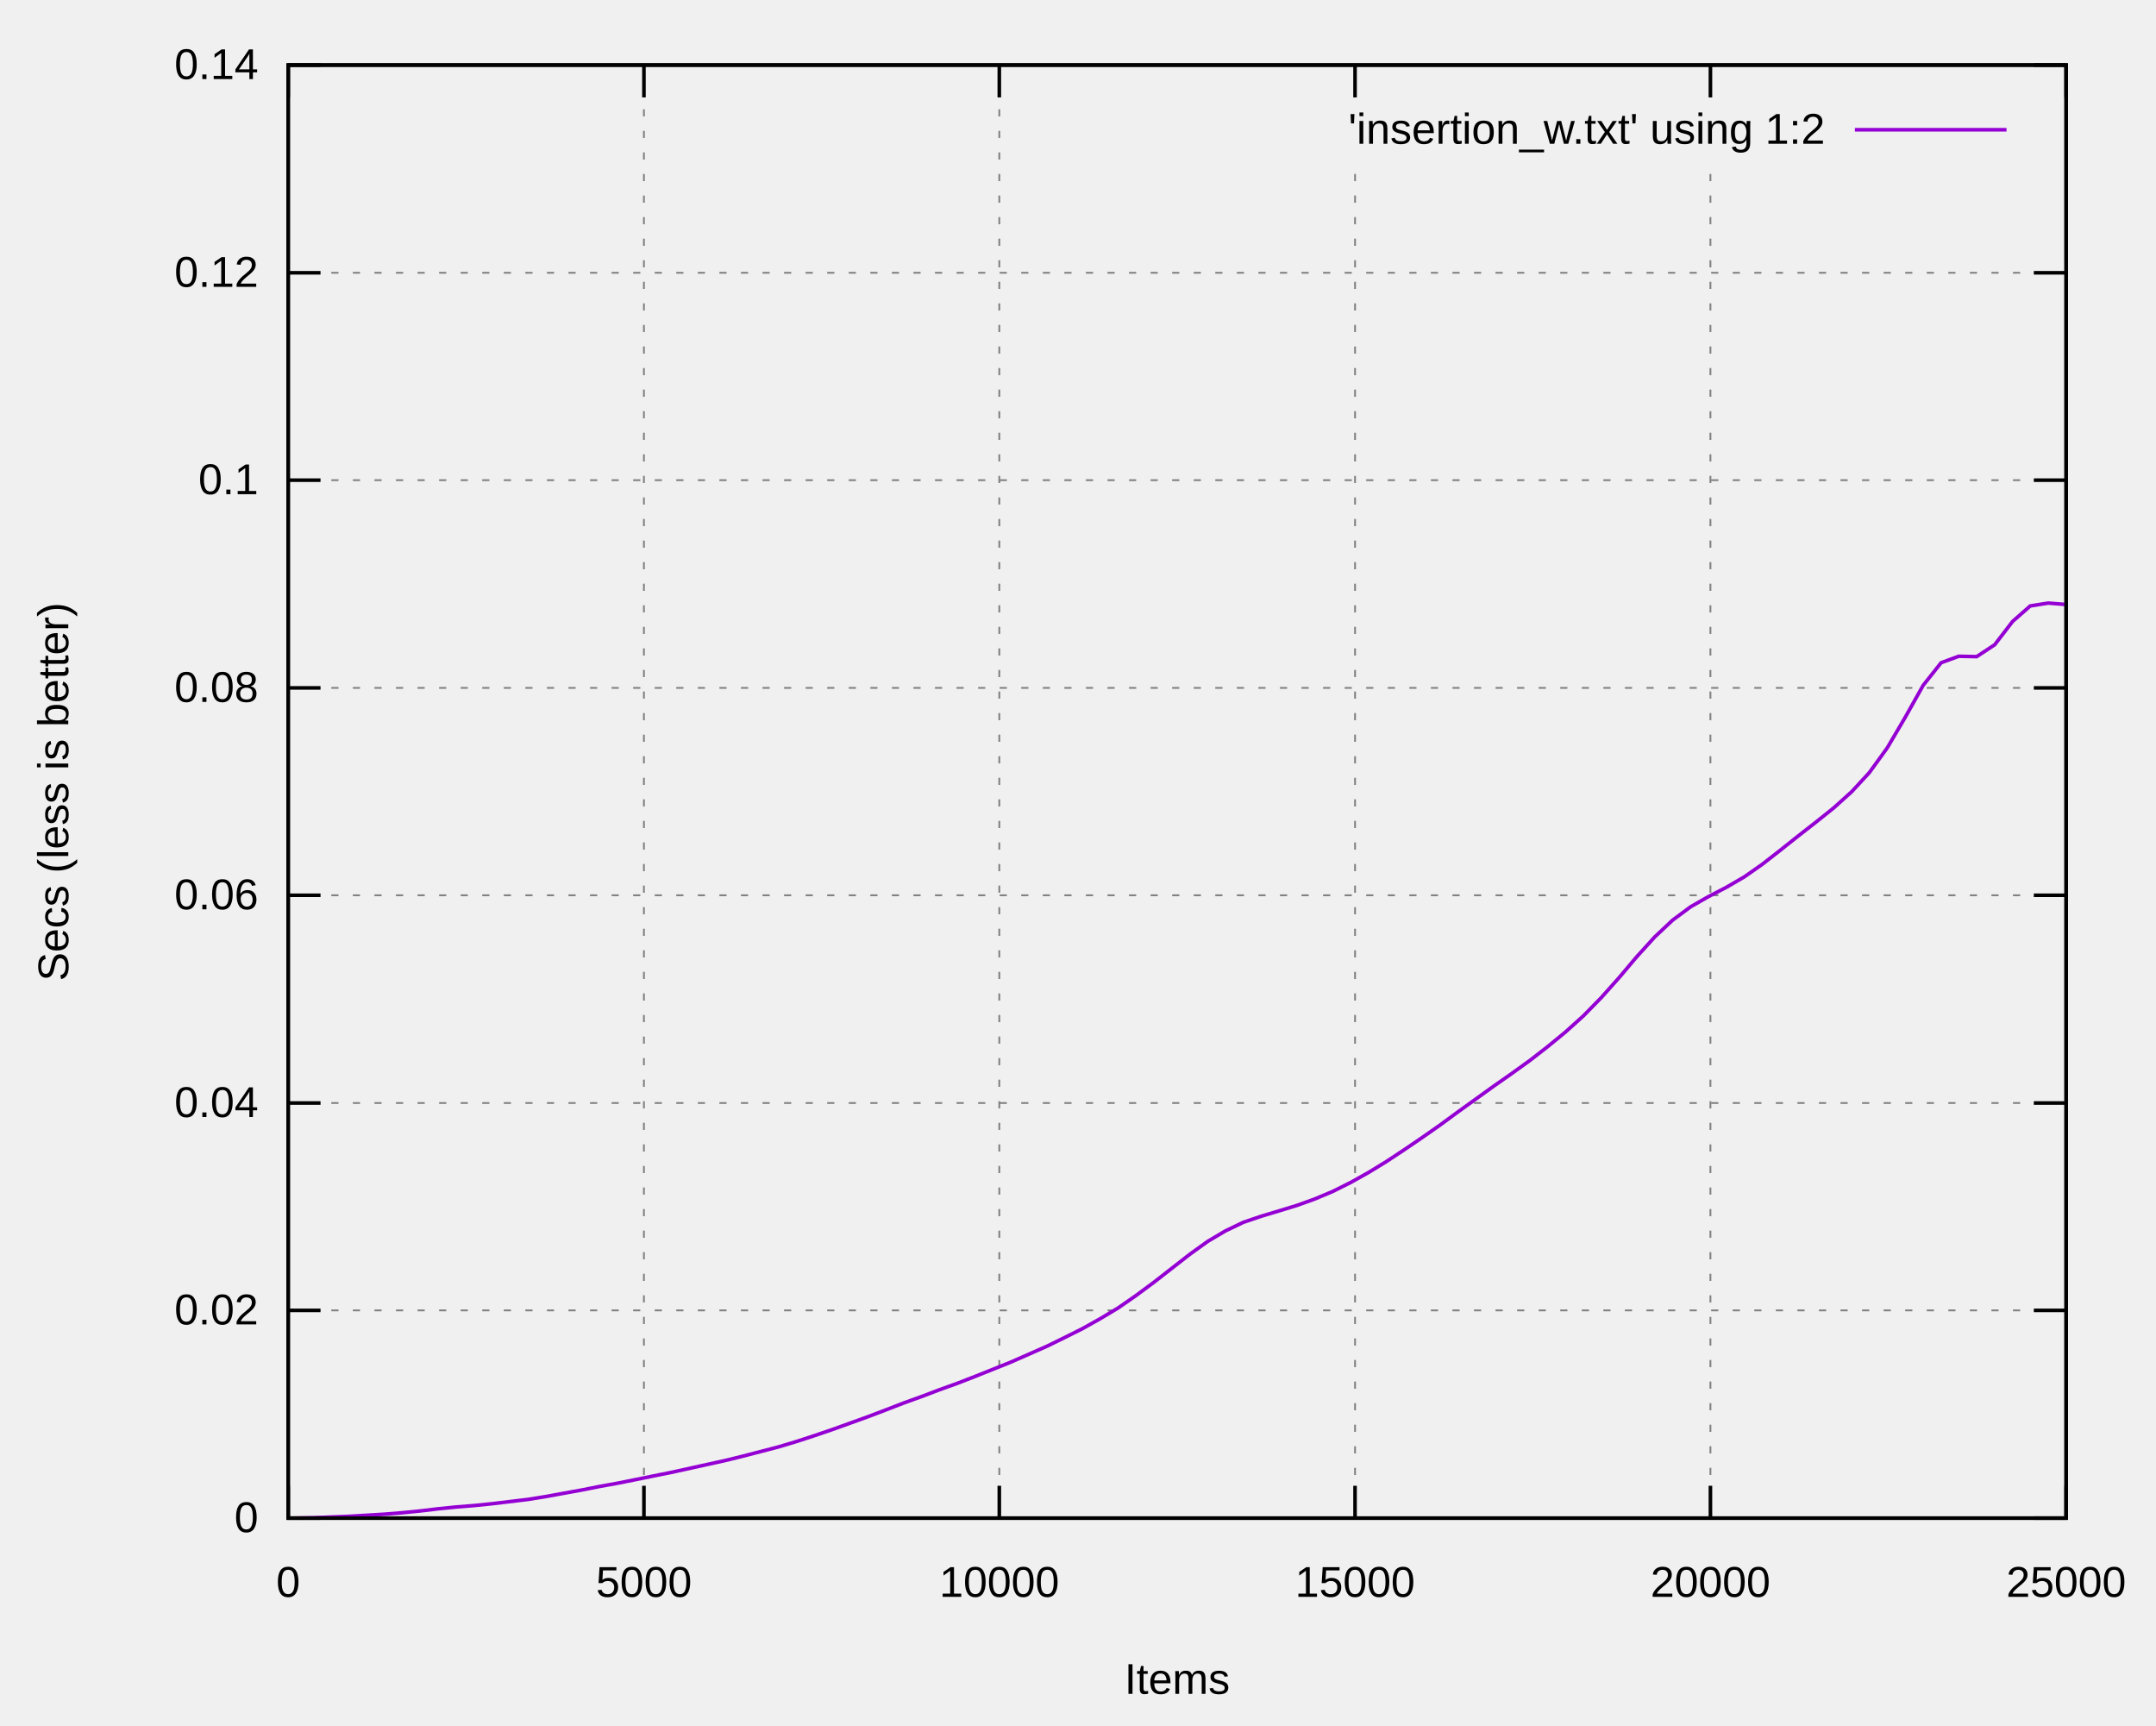
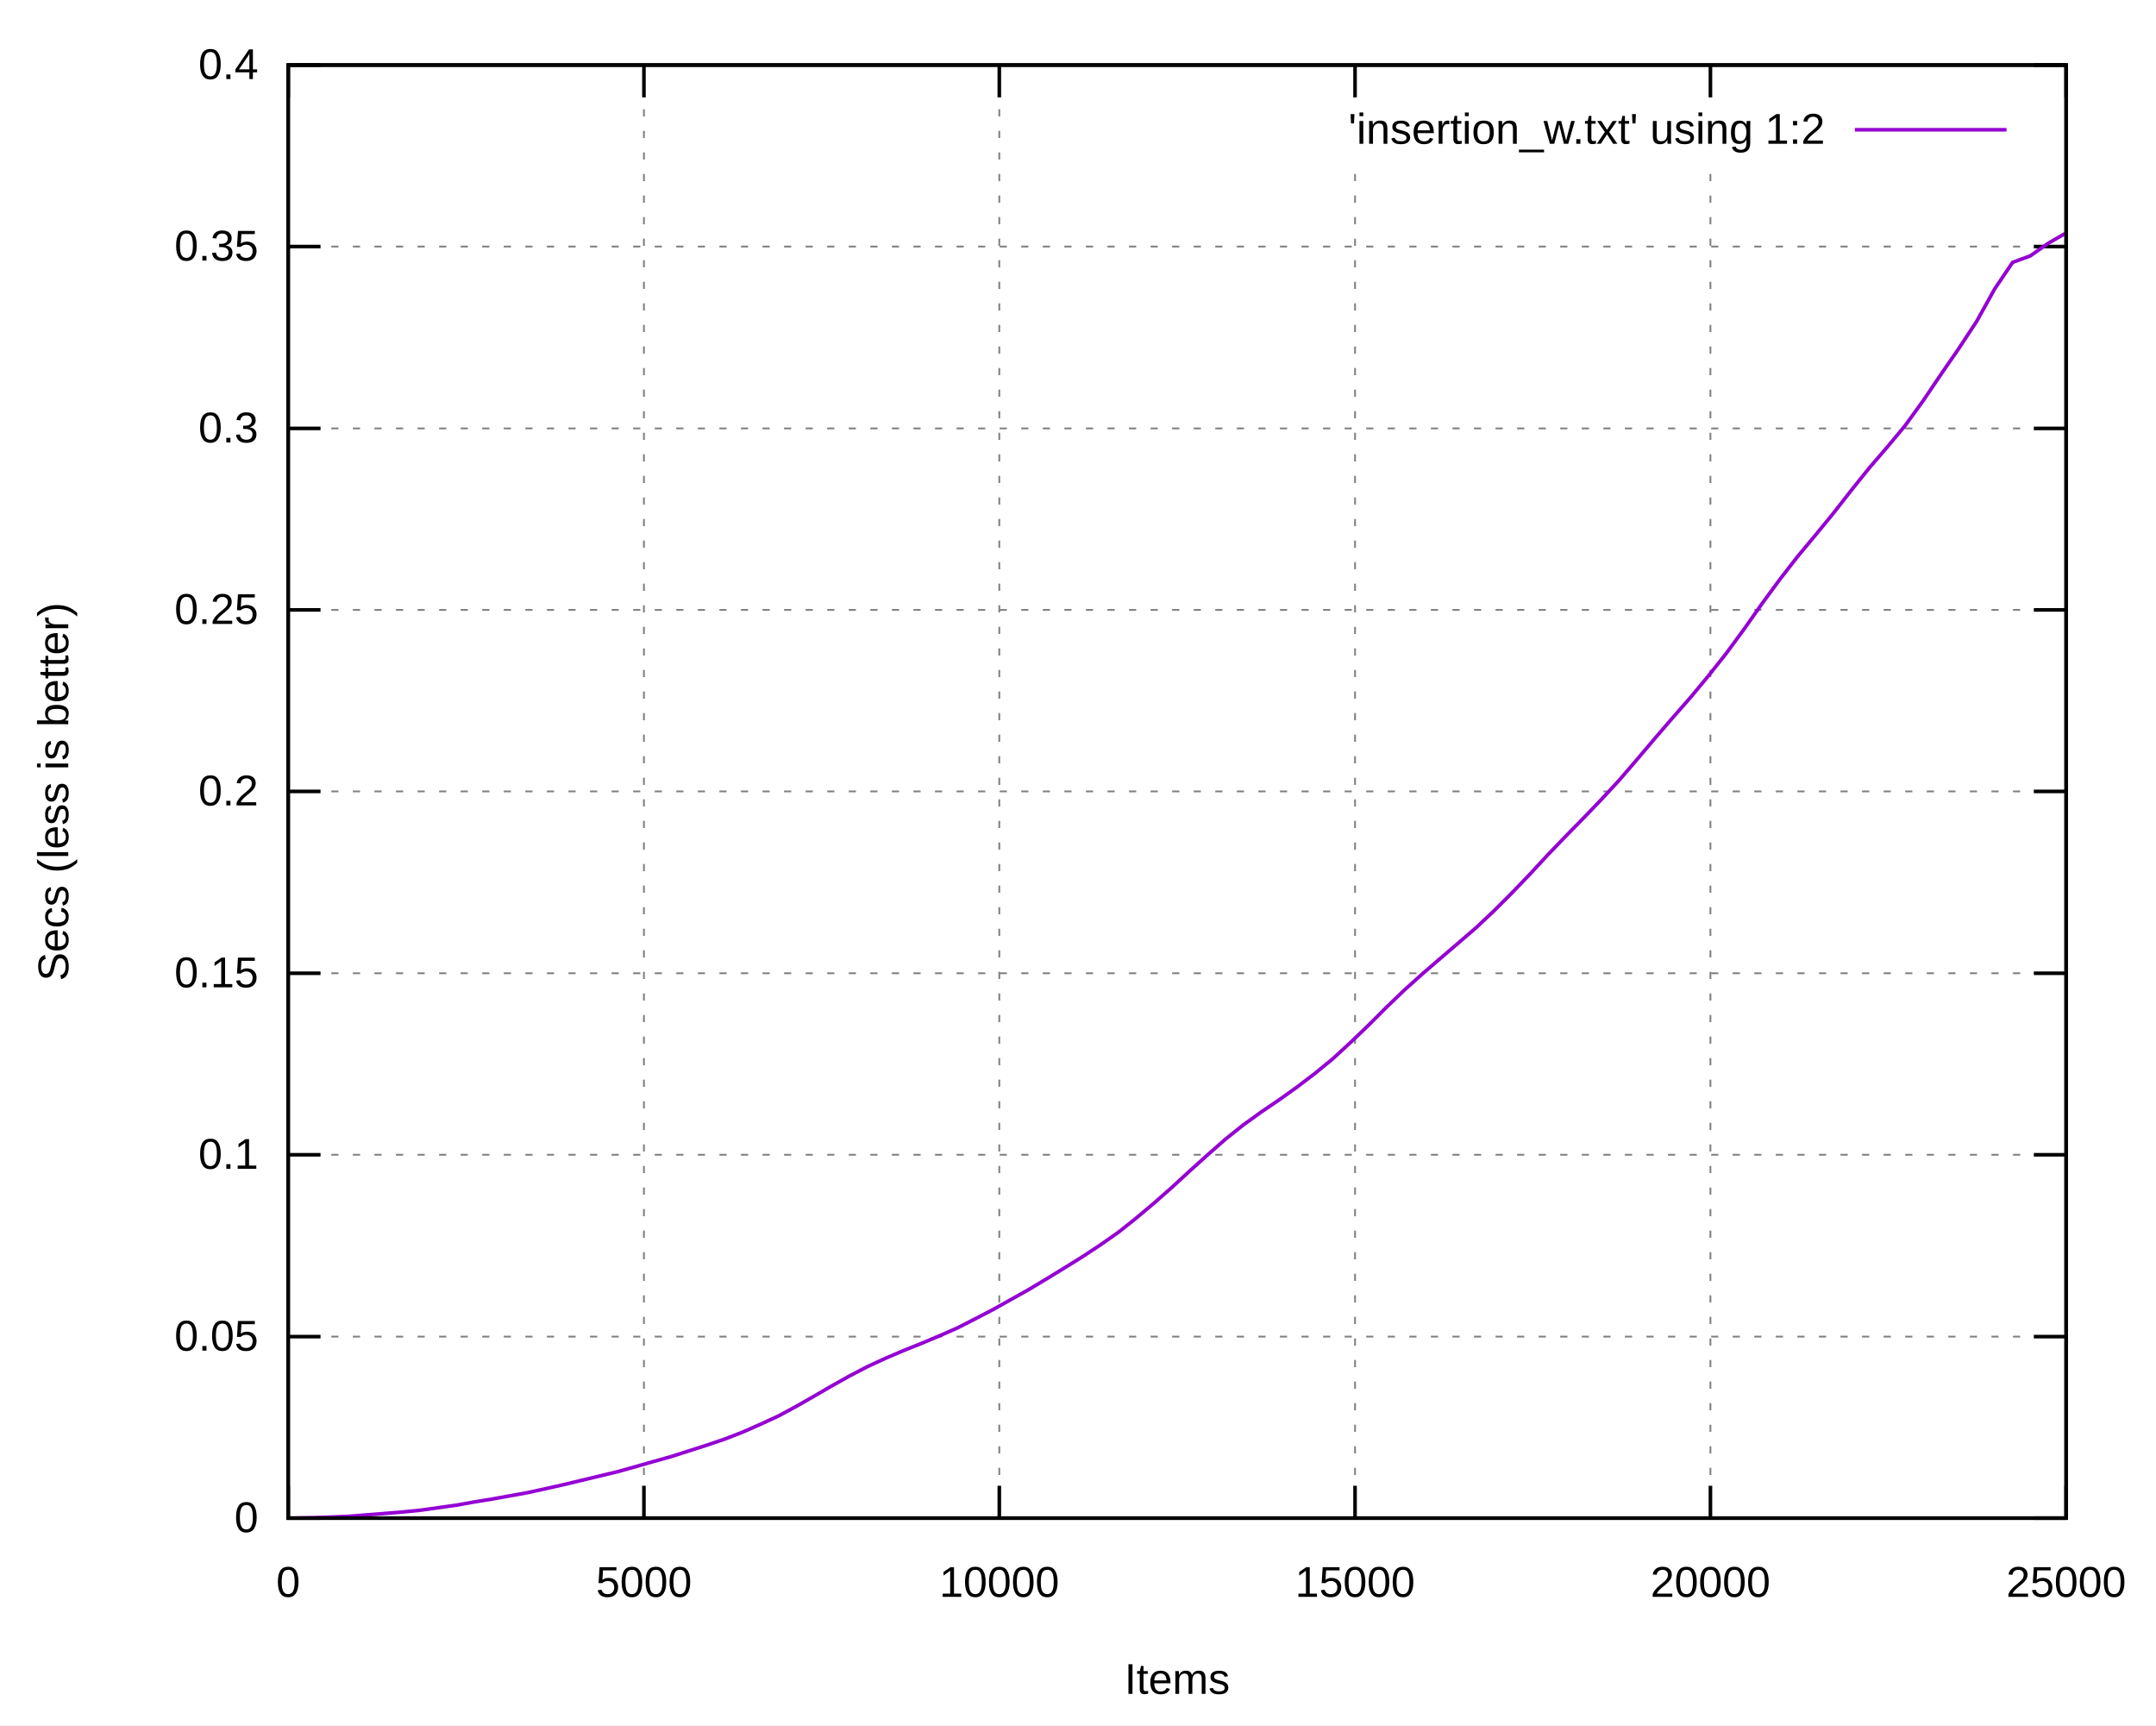
<svg xmlns="http://www.w3.org/2000/svg" xmlns:xlink="http://www.w3.org/1999/xlink" width="600" height="480" viewBox="0 0 600 480">
  <g id="gnuplot_canvas">
-     <rect x="0" y="0" width="600" height="480" fill="none" />
+     <rect x="0" y="0" width="600" height="480" fill="#ffffff" />
    <defs>
      <circle id="gpDot" r="0.5" stroke-width="0.5" stroke="currentColor" />
      <path id="gpPt0" stroke-width="0.222" stroke="currentColor" d="M-1,0 h2 M0,-1 v2" />
      <path id="gpPt1" stroke-width="0.222" stroke="currentColor" d="M-1,-1 L1,1 M1,-1 L-1,1" />
      <path id="gpPt2" stroke-width="0.222" stroke="currentColor" d="M-1,0 L1,0 M0,-1 L0,1 M-1,-1 L1,1 M-1,1 L1,-1" />
      <rect id="gpPt3" stroke-width="0.222" stroke="currentColor" x="-1" y="-1" width="2" height="2" />
      <rect id="gpPt4" stroke-width="0.222" stroke="currentColor" fill="currentColor" x="-1" y="-1" width="2" height="2" />
      <circle id="gpPt5" stroke-width="0.222" stroke="currentColor" cx="0" cy="0" r="1" />
      <use xlink:href="#gpPt5" id="gpPt6" fill="currentColor" stroke="none" />
      <path id="gpPt7" stroke-width="0.222" stroke="currentColor" d="M0,-1.33 L-1.33,0.67 L1.33,0.67 z" />
      <use xlink:href="#gpPt7" id="gpPt8" fill="currentColor" stroke="none" />
      <use xlink:href="#gpPt7" id="gpPt9" stroke="currentColor" transform="rotate(180)" />
      <use xlink:href="#gpPt9" id="gpPt10" fill="currentColor" stroke="none" />
      <use xlink:href="#gpPt3" id="gpPt11" stroke="currentColor" transform="rotate(45)" />
      <use xlink:href="#gpPt11" id="gpPt12" fill="currentColor" stroke="none" />
      <path id="gpPt13" stroke-width="0.222" stroke="currentColor" d="M0,1.330 L1.265,0.411 L0.782,-1.067 L-0.782,-1.076 L-1.265,0.411 z" />
      <use xlink:href="#gpPt13" id="gpPt14" fill="currentColor" stroke="none" />
      <filter id="textbox" filterUnits="objectBoundingBox" x="0" y="0" height="1" width="1">
-         <feFlood flood-color="white" flood-opacity="1" result="bgnd" />
+         <feFlood flood-color="#FFFFFF" flood-opacity="1" result="bgnd" />
        <feComposite in="SourceGraphic" in2="bgnd" operator="atop" />
      </filter>
      <filter id="greybox" filterUnits="objectBoundingBox" x="0" y="0" height="1" width="1">
        <feFlood flood-color="lightgrey" flood-opacity="1" result="grey" />
        <feComposite in="SourceGraphic" in2="grey" operator="atop" />
      </filter>
    </defs>
-     <g fill="none" color="white" stroke="black" stroke-width="1.00" stroke-linecap="butt" stroke-linejoin="miter">
+     <g fill="none" color="#FFFFFF" stroke="black" stroke-width="1.00" stroke-linecap="butt" stroke-linejoin="miter">
</g>
    <g fill="none" color="black" stroke="currentColor" stroke-width="1.00" stroke-linecap="butt" stroke-linejoin="miter">
</g>
    <g fill="none" color="black" stroke="black" stroke-width="0.50" stroke-linecap="butt" stroke-linejoin="miter">
</g>
    <g fill="none" color="gray" stroke="currentColor" stroke-width="0.50" stroke-linecap="butt" stroke-linejoin="miter">
      <path stroke="gray" stroke-dasharray="2,4" class="gridline" d="M80.2,422.4 L575.0,422.4  " />
    </g>
    <g fill="none" color="gray" stroke="gray" stroke-width="1.00" stroke-linecap="butt" stroke-linejoin="miter">
</g>
    <g fill="none" color="black" stroke="currentColor" stroke-width="1.00" stroke-linecap="butt" stroke-linejoin="miter">
      <path stroke="black" d="M80.2,422.4 L89.2,422.4 M575.0,422.4 L566.0,422.4  " />
      <g transform="translate(71.9,426.3)" stroke="none" fill="black" font-family="Arial" font-size="12.00" text-anchor="end">
        <text>
          <tspan font-family="Arial"> 0</tspan>
        </text>
      </g>
    </g>
    <g fill="none" color="black" stroke="currentColor" stroke-width="1.00" stroke-linecap="butt" stroke-linejoin="miter">
</g>
    <g fill="none" color="black" stroke="black" stroke-width="0.50" stroke-linecap="butt" stroke-linejoin="miter">
</g>
    <g fill="none" color="gray" stroke="currentColor" stroke-width="0.50" stroke-linecap="butt" stroke-linejoin="miter">
-       <path stroke="gray" stroke-dasharray="2,4" class="gridline" d="M80.2,364.6 L575.0,364.6  " />
-     </g>
-     <g fill="none" color="gray" stroke="gray" stroke-width="1.00" stroke-linecap="butt" stroke-linejoin="miter">
- </g>
-     <g fill="none" color="black" stroke="currentColor" stroke-width="1.00" stroke-linecap="butt" stroke-linejoin="miter">
-       <path stroke="black" d="M80.2,364.6 L89.2,364.6 M575.0,364.6 L566.0,364.6  " />
-       <g transform="translate(71.9,368.5)" stroke="none" fill="black" font-family="Arial" font-size="12.00" text-anchor="end">
-         <text>
-           <tspan font-family="Arial"> 0.02</tspan>
-         </text>
-       </g>
-     </g>
-     <g fill="none" color="black" stroke="currentColor" stroke-width="1.00" stroke-linecap="butt" stroke-linejoin="miter">
- </g>
-     <g fill="none" color="black" stroke="black" stroke-width="0.50" stroke-linecap="butt" stroke-linejoin="miter">
- </g>
-     <g fill="none" color="gray" stroke="currentColor" stroke-width="0.50" stroke-linecap="butt" stroke-linejoin="miter">
-       <path stroke="gray" stroke-dasharray="2,4" class="gridline" d="M80.2,306.9 L575.0,306.9  " />
-     </g>
-     <g fill="none" color="gray" stroke="gray" stroke-width="1.00" stroke-linecap="butt" stroke-linejoin="miter">
- </g>
-     <g fill="none" color="black" stroke="currentColor" stroke-width="1.00" stroke-linecap="butt" stroke-linejoin="miter">
-       <path stroke="black" d="M80.2,306.9 L89.2,306.9 M575.0,306.9 L566.0,306.9  " />
-       <g transform="translate(71.9,310.8)" stroke="none" fill="black" font-family="Arial" font-size="12.00" text-anchor="end">
-         <text>
-           <tspan font-family="Arial"> 0.04</tspan>
-         </text>
-       </g>
-     </g>
-     <g fill="none" color="black" stroke="currentColor" stroke-width="1.00" stroke-linecap="butt" stroke-linejoin="miter">
- </g>
-     <g fill="none" color="black" stroke="black" stroke-width="0.50" stroke-linecap="butt" stroke-linejoin="miter">
- </g>
-     <g fill="none" color="gray" stroke="currentColor" stroke-width="0.50" stroke-linecap="butt" stroke-linejoin="miter">
-       <path stroke="gray" stroke-dasharray="2,4" class="gridline" d="M80.2,249.1 L575.0,249.1  " />
-     </g>
-     <g fill="none" color="gray" stroke="gray" stroke-width="1.00" stroke-linecap="butt" stroke-linejoin="miter">
- </g>
-     <g fill="none" color="black" stroke="currentColor" stroke-width="1.00" stroke-linecap="butt" stroke-linejoin="miter">
-       <path stroke="black" d="M80.2,249.1 L89.2,249.1 M575.0,249.1 L566.0,249.1  " />
-       <g transform="translate(71.9,253.0)" stroke="none" fill="black" font-family="Arial" font-size="12.00" text-anchor="end">
-         <text>
-           <tspan font-family="Arial"> 0.06</tspan>
-         </text>
-       </g>
-     </g>
-     <g fill="none" color="black" stroke="currentColor" stroke-width="1.00" stroke-linecap="butt" stroke-linejoin="miter">
- </g>
-     <g fill="none" color="black" stroke="black" stroke-width="0.50" stroke-linecap="butt" stroke-linejoin="miter">
- </g>
-     <g fill="none" color="gray" stroke="currentColor" stroke-width="0.50" stroke-linecap="butt" stroke-linejoin="miter">
-       <path stroke="gray" stroke-dasharray="2,4" class="gridline" d="M80.2,191.4 L575.0,191.4  " />
-     </g>
-     <g fill="none" color="gray" stroke="gray" stroke-width="1.00" stroke-linecap="butt" stroke-linejoin="miter">
- </g>
-     <g fill="none" color="black" stroke="currentColor" stroke-width="1.00" stroke-linecap="butt" stroke-linejoin="miter">
-       <path stroke="black" d="M80.2,191.4 L89.2,191.4 M575.0,191.4 L566.0,191.4  " />
-       <g transform="translate(71.9,195.3)" stroke="none" fill="black" font-family="Arial" font-size="12.00" text-anchor="end">
-         <text>
-           <tspan font-family="Arial"> 0.08</tspan>
-         </text>
-       </g>
-     </g>
-     <g fill="none" color="black" stroke="currentColor" stroke-width="1.00" stroke-linecap="butt" stroke-linejoin="miter">
- </g>
-     <g fill="none" color="black" stroke="black" stroke-width="0.50" stroke-linecap="butt" stroke-linejoin="miter">
- </g>
-     <g fill="none" color="gray" stroke="currentColor" stroke-width="0.50" stroke-linecap="butt" stroke-linejoin="miter">
-       <path stroke="gray" stroke-dasharray="2,4" class="gridline" d="M80.2,133.6 L575.0,133.6  " />
-     </g>
-     <g fill="none" color="gray" stroke="gray" stroke-width="1.00" stroke-linecap="butt" stroke-linejoin="miter">
- </g>
-     <g fill="none" color="black" stroke="currentColor" stroke-width="1.00" stroke-linecap="butt" stroke-linejoin="miter">
-       <path stroke="black" d="M80.2,133.6 L89.2,133.6 M575.0,133.6 L566.0,133.6  " />
-       <g transform="translate(71.9,137.5)" stroke="none" fill="black" font-family="Arial" font-size="12.00" text-anchor="end">
+       <path stroke="gray" stroke-dasharray="2,4" class="gridline" d="M80.2,371.9 L575.0,371.9  " />
+     </g>
+     <g fill="none" color="gray" stroke="gray" stroke-width="1.00" stroke-linecap="butt" stroke-linejoin="miter">
+ </g>
+     <g fill="none" color="black" stroke="currentColor" stroke-width="1.00" stroke-linecap="butt" stroke-linejoin="miter">
+       <path stroke="black" d="M80.2,371.9 L89.2,371.9 M575.0,371.9 L566.0,371.9  " />
+       <g transform="translate(71.9,375.8)" stroke="none" fill="black" font-family="Arial" font-size="12.00" text-anchor="end">
+         <text>
+           <tspan font-family="Arial"> 0.05</tspan>
+         </text>
+       </g>
+     </g>
+     <g fill="none" color="black" stroke="currentColor" stroke-width="1.00" stroke-linecap="butt" stroke-linejoin="miter">
+ </g>
+     <g fill="none" color="black" stroke="black" stroke-width="0.50" stroke-linecap="butt" stroke-linejoin="miter">
+ </g>
+     <g fill="none" color="gray" stroke="currentColor" stroke-width="0.50" stroke-linecap="butt" stroke-linejoin="miter">
+       <path stroke="gray" stroke-dasharray="2,4" class="gridline" d="M80.2,321.3 L575.0,321.3  " />
+     </g>
+     <g fill="none" color="gray" stroke="gray" stroke-width="1.00" stroke-linecap="butt" stroke-linejoin="miter">
+ </g>
+     <g fill="none" color="black" stroke="currentColor" stroke-width="1.00" stroke-linecap="butt" stroke-linejoin="miter">
+       <path stroke="black" d="M80.2,321.3 L89.2,321.3 M575.0,321.3 L566.0,321.3  " />
+       <g transform="translate(71.9,325.2)" stroke="none" fill="black" font-family="Arial" font-size="12.00" text-anchor="end">
        <text>
          <tspan font-family="Arial"> 0.1</tspan>
        </text>
      </g>
    </g>
    <g fill="none" color="black" stroke="currentColor" stroke-width="1.00" stroke-linecap="butt" stroke-linejoin="miter">
</g>
    <g fill="none" color="black" stroke="black" stroke-width="0.50" stroke-linecap="butt" stroke-linejoin="miter">
</g>
    <g fill="none" color="gray" stroke="currentColor" stroke-width="0.50" stroke-linecap="butt" stroke-linejoin="miter">
-       <path stroke="gray" stroke-dasharray="2,4" class="gridline" d="M80.2,75.9 L575.0,75.9  " />
-     </g>
-     <g fill="none" color="gray" stroke="gray" stroke-width="1.00" stroke-linecap="butt" stroke-linejoin="miter">
- </g>
-     <g fill="none" color="black" stroke="currentColor" stroke-width="1.00" stroke-linecap="butt" stroke-linejoin="miter">
-       <path stroke="black" d="M80.2,75.9 L89.2,75.9 M575.0,75.9 L566.0,75.9  " />
-       <g transform="translate(71.9,79.8)" stroke="none" fill="black" font-family="Arial" font-size="12.00" text-anchor="end">
-         <text>
-           <tspan font-family="Arial"> 0.12</tspan>
+       <path stroke="gray" stroke-dasharray="2,4" class="gridline" d="M80.2,270.8 L575.0,270.8  " />
+     </g>
+     <g fill="none" color="gray" stroke="gray" stroke-width="1.00" stroke-linecap="butt" stroke-linejoin="miter">
+ </g>
+     <g fill="none" color="black" stroke="currentColor" stroke-width="1.00" stroke-linecap="butt" stroke-linejoin="miter">
+       <path stroke="black" d="M80.2,270.8 L89.2,270.8 M575.0,270.8 L566.0,270.8  " />
+       <g transform="translate(71.9,274.7)" stroke="none" fill="black" font-family="Arial" font-size="12.00" text-anchor="end">
+         <text>
+           <tspan font-family="Arial"> 0.15</tspan>
+         </text>
+       </g>
+     </g>
+     <g fill="none" color="black" stroke="currentColor" stroke-width="1.00" stroke-linecap="butt" stroke-linejoin="miter">
+ </g>
+     <g fill="none" color="black" stroke="black" stroke-width="0.50" stroke-linecap="butt" stroke-linejoin="miter">
+ </g>
+     <g fill="none" color="gray" stroke="currentColor" stroke-width="0.50" stroke-linecap="butt" stroke-linejoin="miter">
+       <path stroke="gray" stroke-dasharray="2,4" class="gridline" d="M80.2,220.2 L575.0,220.2  " />
+     </g>
+     <g fill="none" color="gray" stroke="gray" stroke-width="1.00" stroke-linecap="butt" stroke-linejoin="miter">
+ </g>
+     <g fill="none" color="black" stroke="currentColor" stroke-width="1.00" stroke-linecap="butt" stroke-linejoin="miter">
+       <path stroke="black" d="M80.2,220.2 L89.2,220.2 M575.0,220.2 L566.0,220.2  " />
+       <g transform="translate(71.9,224.1)" stroke="none" fill="black" font-family="Arial" font-size="12.00" text-anchor="end">
+         <text>
+           <tspan font-family="Arial"> 0.2</tspan>
+         </text>
+       </g>
+     </g>
+     <g fill="none" color="black" stroke="currentColor" stroke-width="1.00" stroke-linecap="butt" stroke-linejoin="miter">
+ </g>
+     <g fill="none" color="black" stroke="black" stroke-width="0.50" stroke-linecap="butt" stroke-linejoin="miter">
+ </g>
+     <g fill="none" color="gray" stroke="currentColor" stroke-width="0.50" stroke-linecap="butt" stroke-linejoin="miter">
+       <path stroke="gray" stroke-dasharray="2,4" class="gridline" d="M80.2,169.7 L575.0,169.7  " />
+     </g>
+     <g fill="none" color="gray" stroke="gray" stroke-width="1.00" stroke-linecap="butt" stroke-linejoin="miter">
+ </g>
+     <g fill="none" color="black" stroke="currentColor" stroke-width="1.00" stroke-linecap="butt" stroke-linejoin="miter">
+       <path stroke="black" d="M80.2,169.7 L89.2,169.7 M575.0,169.7 L566.0,169.7  " />
+       <g transform="translate(71.9,173.6)" stroke="none" fill="black" font-family="Arial" font-size="12.00" text-anchor="end">
+         <text>
+           <tspan font-family="Arial"> 0.25</tspan>
+         </text>
+       </g>
+     </g>
+     <g fill="none" color="black" stroke="currentColor" stroke-width="1.00" stroke-linecap="butt" stroke-linejoin="miter">
+ </g>
+     <g fill="none" color="black" stroke="black" stroke-width="0.50" stroke-linecap="butt" stroke-linejoin="miter">
+ </g>
+     <g fill="none" color="gray" stroke="currentColor" stroke-width="0.50" stroke-linecap="butt" stroke-linejoin="miter">
+       <path stroke="gray" stroke-dasharray="2,4" class="gridline" d="M80.2,119.2 L575.0,119.2  " />
+     </g>
+     <g fill="none" color="gray" stroke="gray" stroke-width="1.00" stroke-linecap="butt" stroke-linejoin="miter">
+ </g>
+     <g fill="none" color="black" stroke="currentColor" stroke-width="1.00" stroke-linecap="butt" stroke-linejoin="miter">
+       <path stroke="black" d="M80.2,119.2 L89.2,119.2 M575.0,119.2 L566.0,119.2  " />
+       <g transform="translate(71.9,123.1)" stroke="none" fill="black" font-family="Arial" font-size="12.00" text-anchor="end">
+         <text>
+           <tspan font-family="Arial"> 0.3</tspan>
+         </text>
+       </g>
+     </g>
+     <g fill="none" color="black" stroke="currentColor" stroke-width="1.00" stroke-linecap="butt" stroke-linejoin="miter">
+ </g>
+     <g fill="none" color="black" stroke="black" stroke-width="0.50" stroke-linecap="butt" stroke-linejoin="miter">
+ </g>
+     <g fill="none" color="gray" stroke="currentColor" stroke-width="0.50" stroke-linecap="butt" stroke-linejoin="miter">
+       <path stroke="gray" stroke-dasharray="2,4" class="gridline" d="M80.2,68.6 L575.0,68.6  " />
+     </g>
+     <g fill="none" color="gray" stroke="gray" stroke-width="1.00" stroke-linecap="butt" stroke-linejoin="miter">
+ </g>
+     <g fill="none" color="black" stroke="currentColor" stroke-width="1.00" stroke-linecap="butt" stroke-linejoin="miter">
+       <path stroke="black" d="M80.2,68.6 L89.2,68.6 M575.0,68.6 L566.0,68.6  " />
+       <g transform="translate(71.9,72.5)" stroke="none" fill="black" font-family="Arial" font-size="12.00" text-anchor="end">
+         <text>
+           <tspan font-family="Arial"> 0.35</tspan>
        </text>
      </g>
    </g>
    <g fill="none" color="black" stroke="currentColor" stroke-width="1.00" stroke-linecap="butt" stroke-linejoin="miter">
</g>
    <g fill="none" color="black" stroke="black" stroke-width="0.50" stroke-linecap="butt" stroke-linejoin="miter">
</g>
    <g fill="none" color="gray" stroke="currentColor" stroke-width="0.50" stroke-linecap="butt" stroke-linejoin="miter">
      <path stroke="gray" stroke-dasharray="2,4" class="gridline" d="M80.2,18.1 L575.0,18.1  " />
    </g>
    <g fill="none" color="gray" stroke="gray" stroke-width="1.00" stroke-linecap="butt" stroke-linejoin="miter">
</g>
    <g fill="none" color="black" stroke="currentColor" stroke-width="1.00" stroke-linecap="butt" stroke-linejoin="miter">
      <path stroke="black" d="M80.2,18.1 L89.2,18.1 M575.0,18.1 L566.0,18.1  " />
      <g transform="translate(71.9,22.0)" stroke="none" fill="black" font-family="Arial" font-size="12.00" text-anchor="end">
        <text>
-           <tspan font-family="Arial"> 0.14</tspan>
+           <tspan font-family="Arial"> 0.4</tspan>
        </text>
      </g>
    </g>
    <g fill="none" color="black" stroke="currentColor" stroke-width="1.00" stroke-linecap="butt" stroke-linejoin="miter">
</g>
    <g fill="none" color="black" stroke="black" stroke-width="0.50" stroke-linecap="butt" stroke-linejoin="miter">
</g>
    <g fill="none" color="gray" stroke="currentColor" stroke-width="0.50" stroke-linecap="butt" stroke-linejoin="miter">
      <path stroke="gray" stroke-dasharray="2,4" class="gridline" d="M80.2,422.4 L80.2,18.1  " />
    </g>
    <g fill="none" color="gray" stroke="gray" stroke-width="1.00" stroke-linecap="butt" stroke-linejoin="miter">
</g>
    <g fill="none" color="black" stroke="currentColor" stroke-width="1.00" stroke-linecap="butt" stroke-linejoin="miter">
      <path stroke="black" d="M80.2,422.4 L80.2,413.4 M80.2,18.1 L80.2,27.1  " />
      <g transform="translate(80.2,444.3)" stroke="none" fill="black" font-family="Arial" font-size="12.00" text-anchor="middle">
        <text>
          <tspan font-family="Arial"> 0</tspan>
        </text>
      </g>
    </g>
    <g fill="none" color="black" stroke="currentColor" stroke-width="1.00" stroke-linecap="butt" stroke-linejoin="miter">
</g>
    <g fill="none" color="black" stroke="black" stroke-width="0.50" stroke-linecap="butt" stroke-linejoin="miter">
</g>
    <g fill="none" color="gray" stroke="currentColor" stroke-width="0.50" stroke-linecap="butt" stroke-linejoin="miter">
      <path stroke="gray" stroke-dasharray="2,4" class="gridline" d="M179.2,422.4 L179.2,18.1  " />
    </g>
    <g fill="none" color="gray" stroke="gray" stroke-width="1.00" stroke-linecap="butt" stroke-linejoin="miter">
</g>
    <g fill="none" color="black" stroke="currentColor" stroke-width="1.00" stroke-linecap="butt" stroke-linejoin="miter">
      <path stroke="black" d="M179.2,422.4 L179.2,413.4 M179.2,18.1 L179.2,27.1  " />
      <g transform="translate(179.2,444.3)" stroke="none" fill="black" font-family="Arial" font-size="12.00" text-anchor="middle">
        <text>
          <tspan font-family="Arial"> 5000</tspan>
        </text>
      </g>
    </g>
    <g fill="none" color="black" stroke="currentColor" stroke-width="1.00" stroke-linecap="butt" stroke-linejoin="miter">
</g>
    <g fill="none" color="black" stroke="black" stroke-width="0.50" stroke-linecap="butt" stroke-linejoin="miter">
</g>
    <g fill="none" color="gray" stroke="currentColor" stroke-width="0.50" stroke-linecap="butt" stroke-linejoin="miter">
      <path stroke="gray" stroke-dasharray="2,4" class="gridline" d="M278.1,422.4 L278.1,18.1  " />
    </g>
    <g fill="none" color="gray" stroke="gray" stroke-width="1.00" stroke-linecap="butt" stroke-linejoin="miter">
</g>
    <g fill="none" color="black" stroke="currentColor" stroke-width="1.00" stroke-linecap="butt" stroke-linejoin="miter">
      <path stroke="black" d="M278.1,422.4 L278.1,413.4 M278.1,18.1 L278.1,27.1  " />
      <g transform="translate(278.1,444.3)" stroke="none" fill="black" font-family="Arial" font-size="12.00" text-anchor="middle">
        <text>
          <tspan font-family="Arial"> 10000</tspan>
        </text>
      </g>
    </g>
    <g fill="none" color="black" stroke="currentColor" stroke-width="1.00" stroke-linecap="butt" stroke-linejoin="miter">
</g>
    <g fill="none" color="black" stroke="black" stroke-width="0.50" stroke-linecap="butt" stroke-linejoin="miter">
</g>
    <g fill="none" color="gray" stroke="currentColor" stroke-width="0.50" stroke-linecap="butt" stroke-linejoin="miter">
      <path stroke="gray" stroke-dasharray="2,4" class="gridline" d="M377.1,422.4 L377.1,45.1 M377.1,27.1 L377.1,18.1  " />
    </g>
    <g fill="none" color="gray" stroke="gray" stroke-width="1.00" stroke-linecap="butt" stroke-linejoin="miter">
</g>
    <g fill="none" color="black" stroke="currentColor" stroke-width="1.00" stroke-linecap="butt" stroke-linejoin="miter">
      <path stroke="black" d="M377.1,422.4 L377.1,413.4 M377.1,18.1 L377.1,27.1  " />
      <g transform="translate(377.1,444.3)" stroke="none" fill="black" font-family="Arial" font-size="12.00" text-anchor="middle">
        <text>
          <tspan font-family="Arial"> 15000</tspan>
        </text>
      </g>
    </g>
    <g fill="none" color="black" stroke="currentColor" stroke-width="1.00" stroke-linecap="butt" stroke-linejoin="miter">
</g>
    <g fill="none" color="black" stroke="black" stroke-width="0.50" stroke-linecap="butt" stroke-linejoin="miter">
</g>
    <g fill="none" color="gray" stroke="currentColor" stroke-width="0.50" stroke-linecap="butt" stroke-linejoin="miter">
      <path stroke="gray" stroke-dasharray="2,4" class="gridline" d="M476.0,422.4 L476.0,45.1 M476.0,27.1 L476.0,18.1  " />
    </g>
    <g fill="none" color="gray" stroke="gray" stroke-width="1.00" stroke-linecap="butt" stroke-linejoin="miter">
</g>
    <g fill="none" color="black" stroke="currentColor" stroke-width="1.00" stroke-linecap="butt" stroke-linejoin="miter">
      <path stroke="black" d="M476.0,422.4 L476.0,413.4 M476.0,18.1 L476.0,27.1  " />
      <g transform="translate(476.0,444.3)" stroke="none" fill="black" font-family="Arial" font-size="12.00" text-anchor="middle">
        <text>
          <tspan font-family="Arial"> 20000</tspan>
        </text>
      </g>
    </g>
    <g fill="none" color="black" stroke="currentColor" stroke-width="1.00" stroke-linecap="butt" stroke-linejoin="miter">
</g>
    <g fill="none" color="black" stroke="black" stroke-width="0.50" stroke-linecap="butt" stroke-linejoin="miter">
</g>
    <g fill="none" color="gray" stroke="currentColor" stroke-width="0.50" stroke-linecap="butt" stroke-linejoin="miter">
      <path stroke="gray" stroke-dasharray="2,4" class="gridline" d="M575.0,422.4 L575.0,18.1  " />
    </g>
    <g fill="none" color="gray" stroke="gray" stroke-width="1.00" stroke-linecap="butt" stroke-linejoin="miter">
</g>
    <g fill="none" color="black" stroke="currentColor" stroke-width="1.00" stroke-linecap="butt" stroke-linejoin="miter">
      <path stroke="black" d="M575.0,422.4 L575.0,413.4 M575.0,18.1 L575.0,27.1  " />
      <g transform="translate(575.0,444.3)" stroke="none" fill="black" font-family="Arial" font-size="12.00" text-anchor="middle">
        <text>
          <tspan font-family="Arial"> 25000</tspan>
        </text>
      </g>
    </g>
    <g fill="none" color="black" stroke="currentColor" stroke-width="1.00" stroke-linecap="butt" stroke-linejoin="miter">
</g>
    <g fill="none" color="black" stroke="currentColor" stroke-width="1.00" stroke-linecap="butt" stroke-linejoin="miter">
      <path stroke="black" d="M80.2,18.1 L80.2,422.4 L575.0,422.4 L575.0,18.1 L80.2,18.1 Z  " />
    </g>
    <g fill="none" color="black" stroke="currentColor" stroke-width="1.00" stroke-linecap="butt" stroke-linejoin="miter">
      <g transform="translate(19.0,220.3) rotate(270)" stroke="none" fill="black" font-family="Arial" font-size="12.00" text-anchor="middle">
        <text>
          <tspan font-family="Arial">Secs (less is better)</tspan>
        </text>
      </g>
    </g>
    <g fill="none" color="black" stroke="currentColor" stroke-width="1.00" stroke-linecap="butt" stroke-linejoin="miter">
      <g transform="translate(327.6,471.3)" stroke="none" fill="black" font-family="Arial" font-size="12.00" text-anchor="middle">
        <text>
          <tspan font-family="Arial">Items</tspan>
        </text>
      </g>
    </g>
    <g fill="none" color="black" stroke="currentColor" stroke-width="1.00" stroke-linecap="butt" stroke-linejoin="miter">
</g>
    <g id="gnuplot_plot_1">
      <g fill="none" color="black" stroke="currentColor" stroke-width="1.00" stroke-linecap="butt" stroke-linejoin="miter">
        <g transform="translate(507.9,40.0)" stroke="none" fill="black" font-family="Arial" font-size="12.00" text-anchor="end">
          <text>'insertion_w.txt' using 1:2</text>
        </g>
      </g>
      <g fill="none" color="black" stroke="currentColor" stroke-width="1.00" stroke-linecap="butt" stroke-linejoin="miter">
-         <path stroke="rgb(148,   0, 211)" d="M516.2,36.1 L558.4,36.1 M82.2,422.4 L87.2,422.3 L92.1,422.1 L97.1,421.9 L102.1,421.6 L107.1,421.3   L112.0,420.9 L117.0,420.4 L122.0,419.8 L127.0,419.3 L132.0,418.9 L136.9,418.4 L141.9,417.8 L146.9,417.2   L151.9,416.4 L156.8,415.5 L161.8,414.6 L166.8,413.6 L171.8,412.7 L176.8,411.7 L181.7,410.7 L186.7,409.7   L191.7,408.6 L196.7,407.5 L201.7,406.4 L206.6,405.2 L211.6,403.9 L216.6,402.6 L221.6,401.1 L226.5,399.5   L231.5,397.8 L236.5,396.0 L241.5,394.2 L246.5,392.3 L251.4,390.4 L256.4,388.6 L261.4,386.7 L266.4,384.9   L271.3,383.0 L276.3,381.0 L281.3,379.0 L286.3,376.8 L291.3,374.6 L296.2,372.2 L301.2,369.7 L306.2,366.9   L311.2,363.9 L316.1,360.5 L321.1,356.8 L326.1,352.9 L331.1,349.0 L336.1,345.4 L341.0,342.5 L346.0,340.1   L351.0,338.4 L356.0,336.9 L360.9,335.4 L365.9,333.6 L370.9,331.5 L375.9,329.0 L380.9,326.2 L385.8,323.2   L390.8,319.9 L395.8,316.5 L400.8,313.0 L405.7,309.4 L410.7,305.8 L415.7,302.2 L420.7,298.7 L425.7,295.1   L430.6,291.3 L435.6,287.2 L440.6,282.7 L445.6,277.6 L450.6,272.0 L455.5,266.2 L460.5,260.7 L465.5,256.0   L470.5,252.3 L475.4,249.5 L480.4,246.9 L485.4,244.0 L490.4,240.5 L495.4,236.6 L500.3,232.7 L505.3,228.8   L510.3,224.8 L515.3,220.3 L520.2,215.0 L525.2,208.1 L530.2,199.6 L535.2,190.7 L540.2,184.4 L545.1,182.6   L550.1,182.7 L555.1,179.4 L560.1,172.9 L565.0,168.6 L570.0,167.8 L575.0,168.2  " />
-       </g>
-     </g>
-     <g fill="none" color="white" stroke="rgb(148,   0, 211)" stroke-width="2.00" stroke-linecap="butt" stroke-linejoin="miter">
+         <path stroke="rgb(148,   0, 211)" d="M516.2,36.1 L558.4,36.1 M82.2,422.4 L87.2,422.3 L92.1,422.1 L97.1,421.9 L102.1,421.5 L107.1,421.1   L112.0,420.7 L117.0,420.2 L122.0,419.5 L127.0,418.8 L132.0,417.9 L136.9,417.1 L141.9,416.2 L146.9,415.3   L151.9,414.2 L156.8,413.1 L161.8,411.9 L166.8,410.7 L171.8,409.5 L176.8,408.1 L181.7,406.7 L186.7,405.3   L191.7,403.7 L196.7,402.1 L201.7,400.4 L206.6,398.5 L211.6,396.3 L216.6,394.0 L221.6,391.3 L226.5,388.5   L231.5,385.6 L236.5,382.8 L241.5,380.2 L246.5,377.9 L251.4,375.8 L256.4,373.8 L261.4,371.7 L266.4,369.5   L271.3,367.0 L276.3,364.4 L281.3,361.6 L286.3,358.8 L291.3,355.8 L296.2,352.8 L301.2,349.7 L306.2,346.4   L311.2,342.9 L316.1,339.0 L321.1,334.8 L326.1,330.4 L331.1,325.8 L336.1,321.3 L341.0,317.0 L346.0,313.0   L351.0,309.4 L356.0,306.0 L360.9,302.5 L365.9,298.7 L370.9,294.6 L375.9,290.0 L380.9,285.2 L385.8,280.3   L390.8,275.5 L395.8,271.0 L400.8,266.7 L405.7,262.5 L410.7,258.2 L415.7,253.5 L420.7,248.5 L425.7,243.3   L430.6,238.0 L435.6,232.8 L440.6,227.7 L445.6,222.5 L450.6,217.1 L455.5,211.4 L460.5,205.5 L465.5,199.7   L470.5,194.0 L475.4,188.1 L480.4,181.8 L485.4,175.0 L490.4,167.9 L495.4,161.1 L500.3,154.8 L505.3,148.8   L510.3,142.7 L515.3,136.3 L520.2,130.2 L525.2,124.4 L530.2,118.4 L535.2,111.5 L540.2,104.1 L545.1,97.0   L550.1,89.4 L555.1,80.4 L560.1,73.0 L565.0,71.2 L570.0,67.7 L575.0,64.8  " />
+       </g>
+     </g>
+     <g fill="none" color="#FFFFFF" stroke="rgb(148,   0, 211)" stroke-width="2.00" stroke-linecap="butt" stroke-linejoin="miter">
</g>
    <g fill="none" color="black" stroke="currentColor" stroke-width="2.00" stroke-linecap="butt" stroke-linejoin="miter">
</g>
    <g fill="none" color="black" stroke="black" stroke-width="1.00" stroke-linecap="butt" stroke-linejoin="miter">
</g>
    <g fill="none" color="black" stroke="currentColor" stroke-width="1.00" stroke-linecap="butt" stroke-linejoin="miter">
      <path stroke="black" d="M80.2,18.1 L80.2,422.4 L575.0,422.4 L575.0,18.1 L80.2,18.1 Z  " />
    </g>
    <g fill="none" color="black" stroke="currentColor" stroke-width="1.00" stroke-linecap="butt" stroke-linejoin="miter">
</g>
  </g>
</svg>
